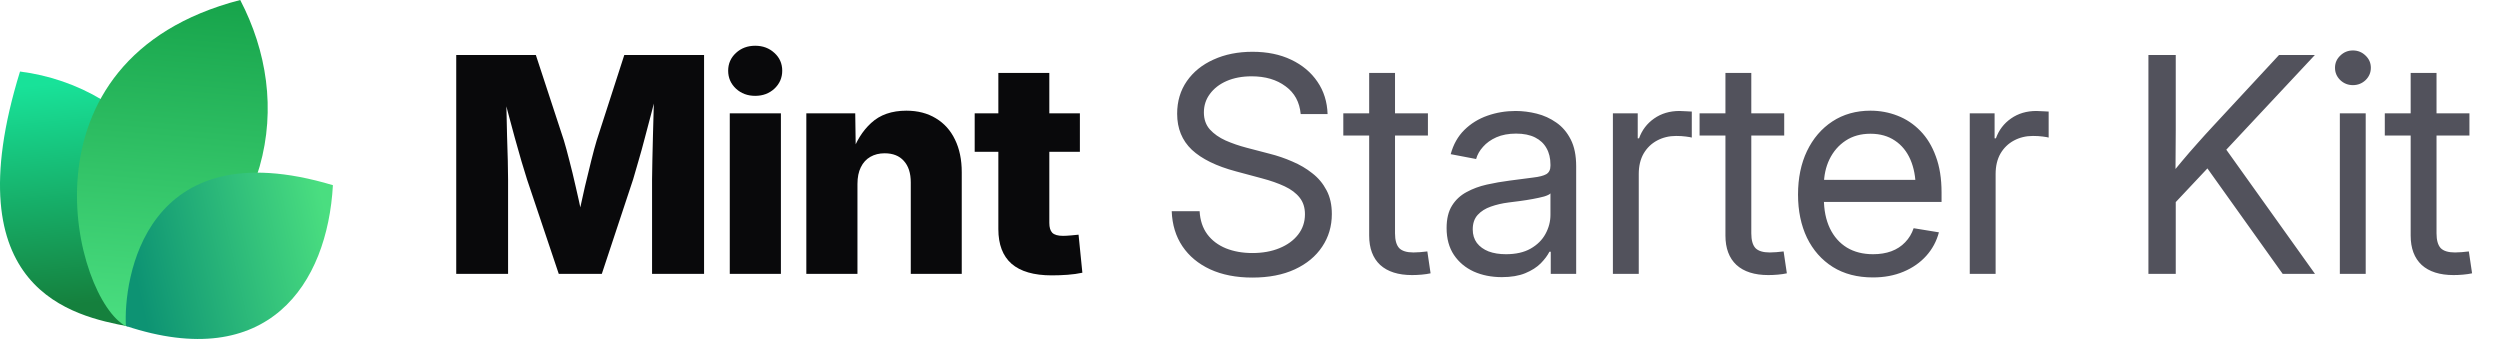
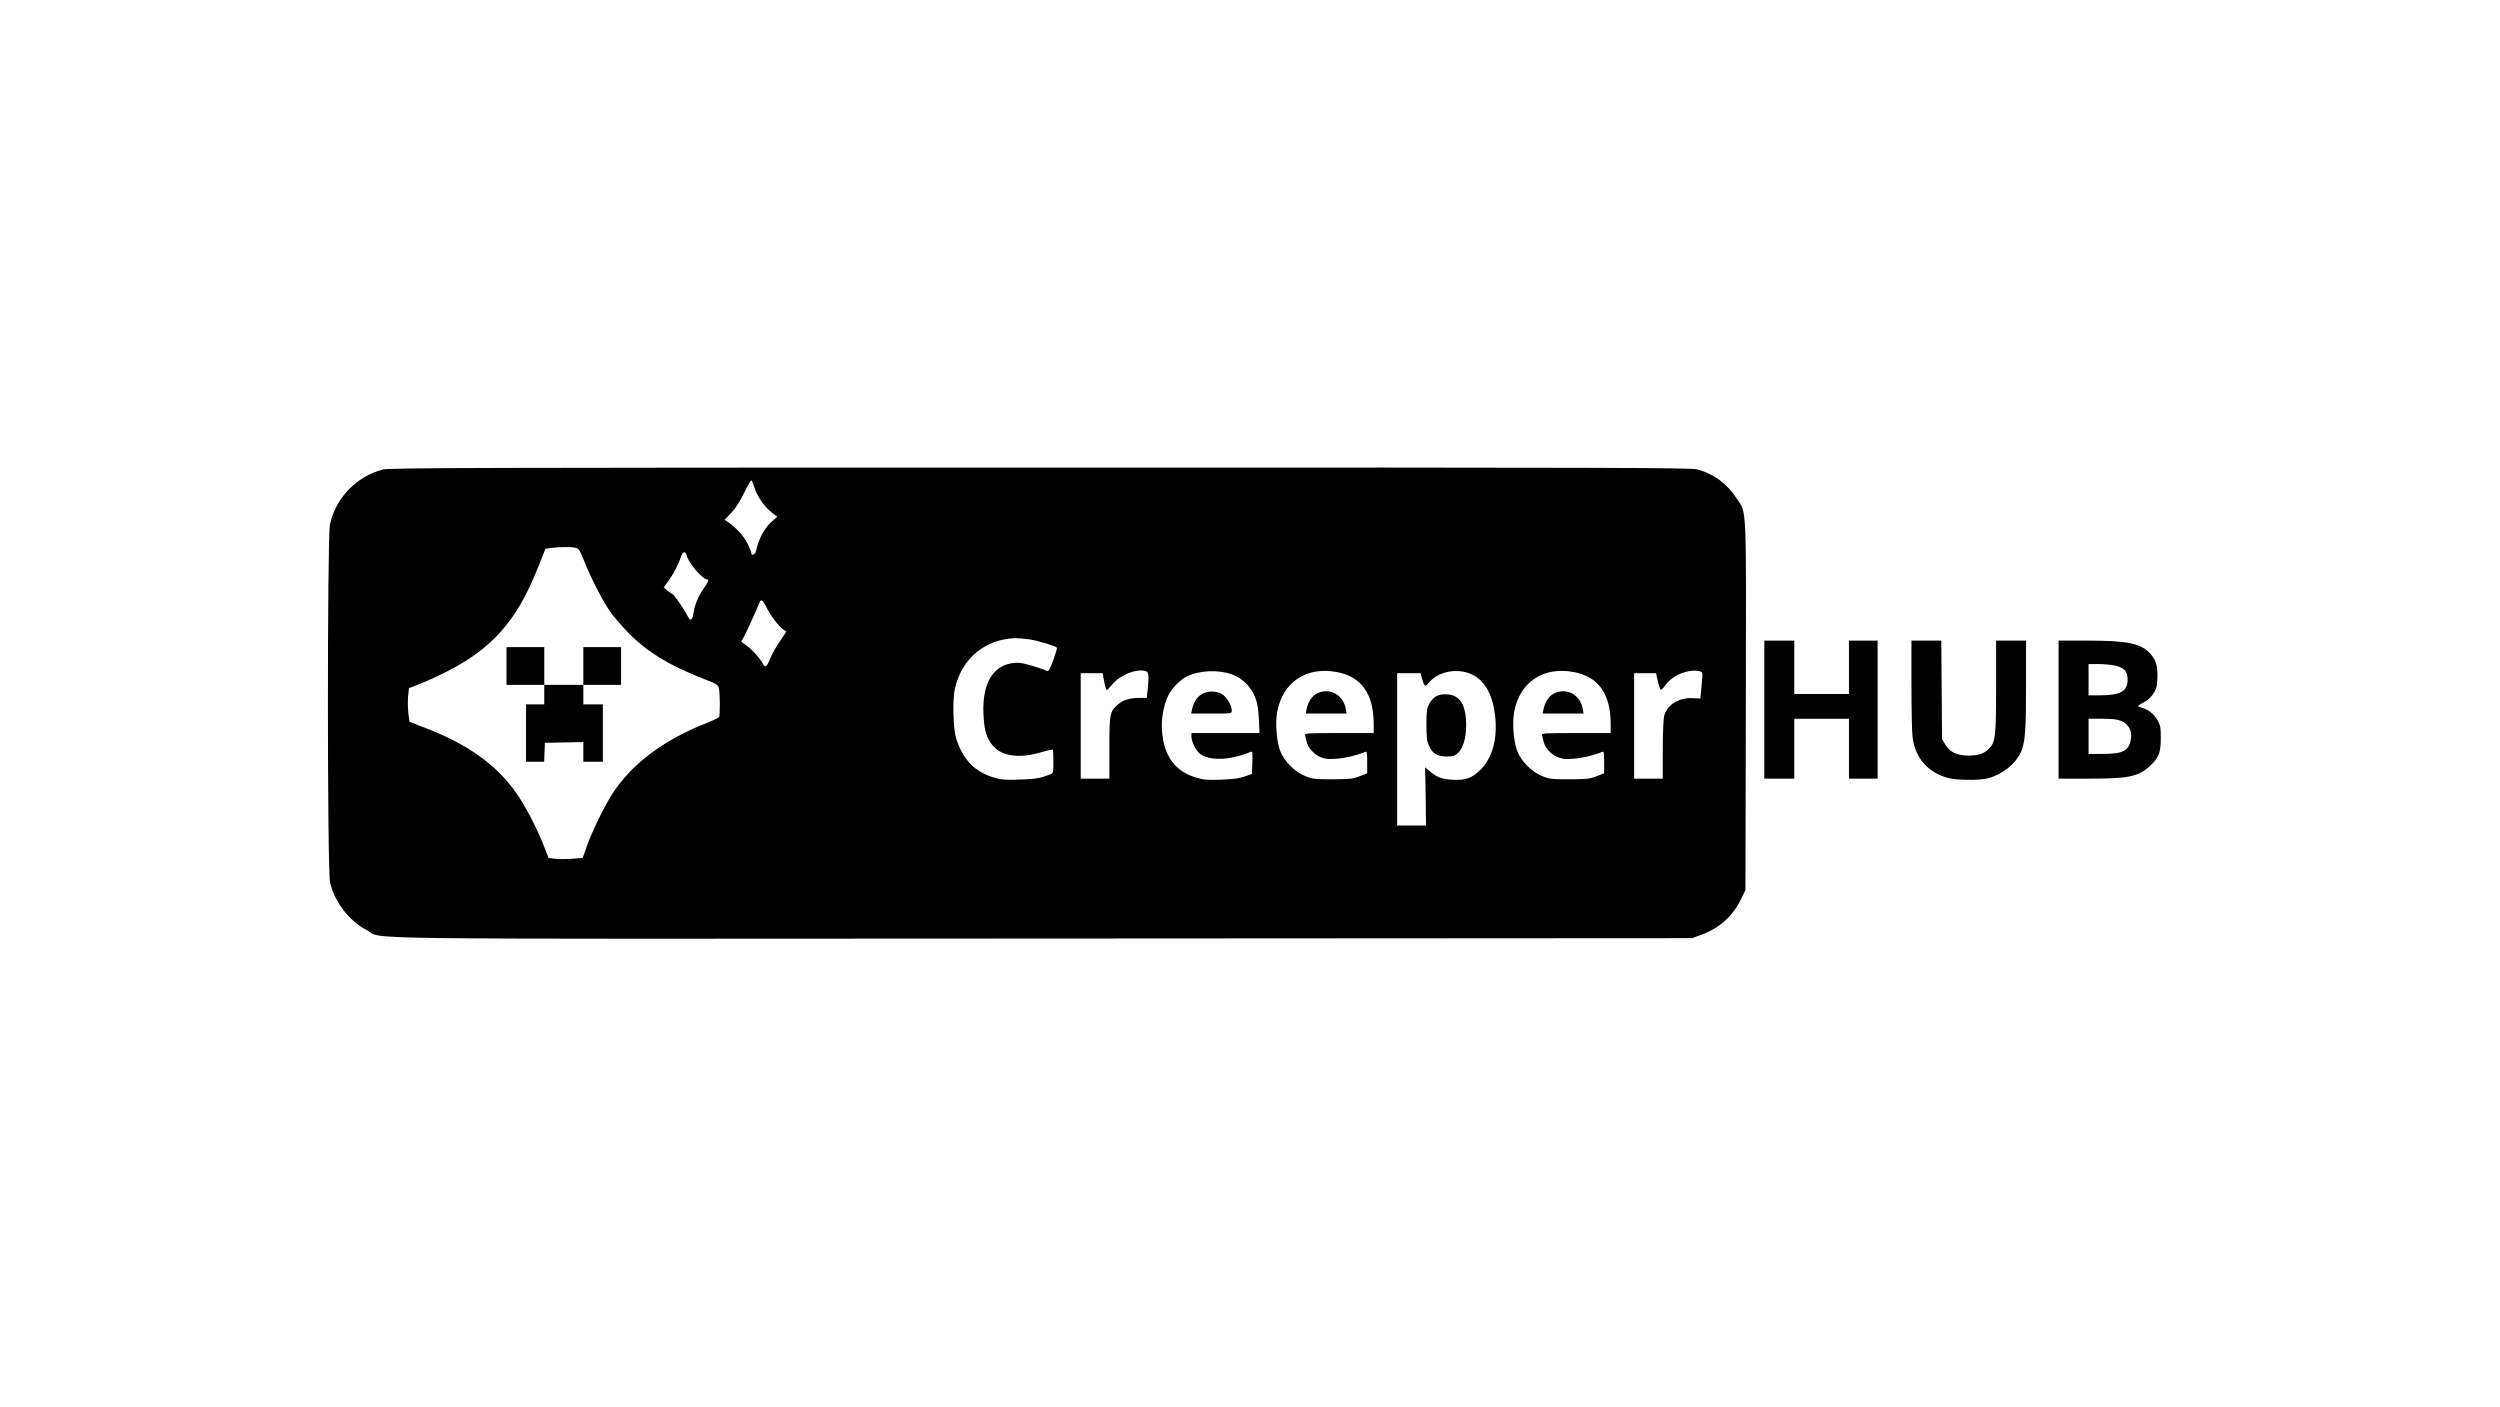
- <svg xmlns="http://www.w3.org/2000/svg" width="177" height="24" viewBox="0 0 177 24" fill="none">
-   <path d="M9.061 23.108C5.268 22.377 -3.391 20.627 1.417 5.064C9.634 6.099 16.973 14.064 9.061 23.108Z" fill="url(#paint0_linear_17557_2020)" />
-   <path d="M8.919 23.094C5.276 21.222 0.784 4.209 17.007 0C20.757 7.193 19.621 16.545 8.919 23.094Z" fill="url(#paint1_linear_17557_2020)" />
-   <path d="M8.914 23.079C8.735 19.882 10.159 9.085 23.57 13.111C23.181 20.123 18.984 26.418 8.914 23.079Z" fill="url(#paint2_linear_17557_2020)" />
-   <path d="M32.301 19.392V3.894H37.938L39.925 9.948C40.036 10.315 40.164 10.787 40.31 11.362C40.462 11.938 40.611 12.552 40.757 13.204C40.91 13.855 41.048 14.483 41.173 15.086C41.305 15.682 41.412 16.192 41.495 16.615H40.695C40.771 16.192 40.871 15.682 40.996 15.086C41.128 14.49 41.267 13.866 41.412 13.214C41.565 12.562 41.714 11.948 41.86 11.373C42.005 10.79 42.133 10.315 42.244 9.948L44.2 3.894H49.848V19.392H46.166V12.704C46.166 12.357 46.173 11.917 46.187 11.383C46.2 10.849 46.214 10.27 46.228 9.646C46.249 9.022 46.266 8.391 46.28 7.753C46.301 7.115 46.311 6.519 46.311 5.964H46.623C46.485 6.561 46.332 7.181 46.166 7.826C45.999 8.471 45.833 9.102 45.666 9.719C45.507 10.336 45.351 10.901 45.198 11.414C45.053 11.928 44.928 12.357 44.824 12.704L42.608 19.392H39.561L37.314 12.704C37.203 12.357 37.072 11.928 36.919 11.414C36.773 10.901 36.614 10.34 36.441 9.729C36.274 9.112 36.104 8.481 35.931 7.836C35.764 7.192 35.608 6.567 35.463 5.964H35.827C35.834 6.512 35.844 7.105 35.858 7.743C35.872 8.374 35.886 9.005 35.9 9.636C35.92 10.26 35.938 10.839 35.952 11.373C35.965 11.907 35.972 12.351 35.972 12.704V19.392H32.301ZM51.668 19.392V8.024H55.288V19.392H51.668ZM53.468 6.786C52.927 6.786 52.473 6.616 52.105 6.276C51.738 5.93 51.554 5.507 51.554 5.007C51.554 4.508 51.738 4.088 52.105 3.749C52.473 3.409 52.927 3.239 53.468 3.239C54.009 3.239 54.463 3.409 54.83 3.749C55.198 4.082 55.382 4.501 55.382 5.007C55.382 5.507 55.198 5.93 54.83 6.276C54.463 6.616 54.009 6.786 53.468 6.786ZM60.708 13.027V19.392H57.088V8.024H60.551L60.593 10.967H60.281C60.593 10.024 61.061 9.268 61.685 8.7C62.309 8.124 63.138 7.836 64.171 7.836C64.975 7.836 65.672 8.017 66.262 8.377C66.851 8.731 67.302 9.234 67.614 9.885C67.933 10.537 68.092 11.307 68.092 12.194V19.392H64.483V12.912C64.483 12.26 64.32 11.754 63.994 11.394C63.675 11.033 63.221 10.853 62.632 10.853C62.25 10.853 61.914 10.936 61.623 11.102C61.332 11.269 61.106 11.515 60.947 11.841C60.787 12.16 60.708 12.555 60.708 13.027ZM76.456 8.024V10.749H69.008V8.024H76.456ZM70.683 5.163H74.292V15.783C74.292 16.102 74.361 16.334 74.5 16.48C74.646 16.625 74.899 16.698 75.259 16.698C75.405 16.698 75.596 16.688 75.831 16.667C76.074 16.646 76.251 16.629 76.362 16.615L76.632 19.309C76.313 19.378 75.963 19.427 75.582 19.455C75.207 19.482 74.836 19.496 74.469 19.496C73.2 19.496 72.25 19.222 71.619 18.674C70.995 18.127 70.683 17.308 70.683 16.22V5.163Z" fill="#09090B" />
-   <path d="M88.667 19.652C87.523 19.652 86.528 19.458 85.682 19.07C84.843 18.681 84.188 18.137 83.716 17.437C83.245 16.736 82.992 15.908 82.957 14.951H84.933C84.968 15.596 85.148 16.14 85.474 16.584C85.8 17.021 86.24 17.354 86.795 17.582C87.35 17.804 87.974 17.915 88.667 17.915C89.388 17.915 90.026 17.801 90.581 17.572C91.143 17.343 91.583 17.024 91.902 16.615C92.228 16.199 92.391 15.717 92.391 15.169C92.391 14.698 92.266 14.306 92.017 13.994C91.767 13.675 91.413 13.408 90.956 13.193C90.498 12.978 89.954 12.787 89.323 12.621L87.502 12.132C86.123 11.765 85.082 11.255 84.382 10.603C83.689 9.944 83.342 9.095 83.342 8.055C83.342 7.174 83.571 6.404 84.028 5.746C84.486 5.087 85.117 4.577 85.921 4.217C86.726 3.849 87.645 3.666 88.678 3.666C89.718 3.666 90.63 3.853 91.413 4.227C92.204 4.602 92.824 5.122 93.275 5.787C93.726 6.446 93.965 7.209 93.993 8.076H92.089C92.013 7.23 91.656 6.574 91.018 6.11C90.387 5.638 89.586 5.403 88.615 5.403C87.95 5.403 87.36 5.513 86.847 5.735C86.341 5.957 85.946 6.262 85.661 6.651C85.377 7.032 85.235 7.469 85.235 7.961C85.235 8.447 85.377 8.849 85.661 9.168C85.946 9.48 86.317 9.74 86.774 9.948C87.232 10.149 87.724 10.319 88.251 10.457L89.884 10.884C90.439 11.023 90.977 11.206 91.496 11.435C92.023 11.657 92.495 11.934 92.911 12.267C93.334 12.593 93.67 12.995 93.92 13.474C94.17 13.945 94.294 14.504 94.294 15.149C94.294 16.015 94.066 16.788 93.608 17.468C93.157 18.148 92.512 18.681 91.673 19.07C90.834 19.458 89.832 19.652 88.667 19.652ZM101.097 8.024V9.594H95.106V8.024H101.097ZM96.937 5.163H98.767V16.521C98.767 17 98.865 17.347 99.059 17.562C99.26 17.77 99.6 17.874 100.078 17.874C100.21 17.874 100.366 17.867 100.546 17.853C100.733 17.832 100.903 17.815 101.056 17.801L101.285 19.351C101.097 19.392 100.886 19.423 100.65 19.444C100.414 19.465 100.189 19.475 99.974 19.475C98.996 19.475 98.244 19.236 97.717 18.758C97.197 18.272 96.937 17.579 96.937 16.677V5.163ZM106.33 19.621C105.595 19.621 104.932 19.489 104.343 19.226C103.754 18.955 103.285 18.564 102.939 18.05C102.592 17.53 102.419 16.896 102.419 16.147C102.419 15.495 102.547 14.965 102.804 14.556C103.06 14.146 103.403 13.828 103.833 13.599C104.263 13.363 104.742 13.186 105.269 13.068C105.796 12.95 106.333 12.857 106.881 12.787C107.574 12.69 108.132 12.617 108.555 12.569C108.978 12.52 109.287 12.441 109.481 12.33C109.675 12.212 109.772 12.014 109.772 11.737V11.654C109.772 11.203 109.679 10.815 109.492 10.489C109.311 10.163 109.041 9.91 108.68 9.729C108.32 9.549 107.872 9.459 107.338 9.459C106.805 9.459 106.34 9.546 105.945 9.719C105.556 9.892 105.241 10.118 104.998 10.395C104.755 10.665 104.593 10.953 104.509 11.258L102.71 10.915C102.897 10.222 103.22 9.65 103.677 9.199C104.135 8.748 104.679 8.412 105.31 8.19C105.941 7.968 106.607 7.857 107.307 7.857C107.8 7.857 108.295 7.92 108.795 8.044C109.301 8.169 109.765 8.381 110.188 8.679C110.611 8.97 110.951 9.369 111.208 9.875C111.464 10.374 111.593 11.005 111.593 11.768V19.392H109.793V17.822H109.7C109.568 18.085 109.363 18.359 109.086 18.643C108.809 18.921 108.444 19.153 107.994 19.34C107.543 19.527 106.988 19.621 106.33 19.621ZM106.621 17.998C107.321 17.998 107.904 17.867 108.368 17.603C108.84 17.333 109.19 16.986 109.419 16.563C109.654 16.133 109.772 15.682 109.772 15.211V13.692C109.703 13.769 109.554 13.841 109.325 13.911C109.096 13.973 108.829 14.032 108.524 14.088C108.226 14.143 107.921 14.192 107.609 14.233C107.304 14.275 107.033 14.309 106.798 14.337C106.354 14.393 105.938 14.49 105.549 14.628C105.168 14.76 104.86 14.954 104.624 15.211C104.388 15.467 104.27 15.811 104.27 16.241C104.27 16.615 104.367 16.934 104.561 17.198C104.762 17.461 105.04 17.662 105.393 17.801C105.747 17.933 106.156 17.998 106.621 17.998ZM114.193 19.392V8.024H115.951V9.792H116.045C116.253 9.209 116.61 8.741 117.116 8.388C117.622 8.034 118.219 7.857 118.905 7.857C119.058 7.857 119.217 7.864 119.384 7.878C119.55 7.885 119.682 7.892 119.779 7.899V9.74C119.716 9.719 119.578 9.695 119.363 9.667C119.155 9.639 118.922 9.625 118.666 9.625C118.174 9.625 117.726 9.733 117.324 9.948C116.922 10.163 116.603 10.471 116.367 10.874C116.138 11.276 116.024 11.758 116.024 12.319V19.392H114.193ZM126.322 8.024V9.594H120.33V8.024H126.322ZM122.161 5.163H123.992V16.521C123.992 17 124.089 17.347 124.283 17.562C124.484 17.77 124.824 17.874 125.302 17.874C125.434 17.874 125.59 17.867 125.77 17.853C125.958 17.832 126.127 17.815 126.28 17.801L126.509 19.351C126.322 19.392 126.11 19.423 125.874 19.444C125.639 19.465 125.413 19.475 125.198 19.475C124.221 19.475 123.468 19.236 122.941 18.758C122.421 18.272 122.161 17.579 122.161 16.677V5.163ZM132.604 19.642C131.502 19.642 130.555 19.396 129.765 18.903C128.974 18.404 128.364 17.714 127.934 16.834C127.511 15.946 127.3 14.927 127.3 13.775C127.3 12.611 127.511 11.584 127.934 10.697C128.364 9.802 128.964 9.102 129.734 8.596C130.51 8.089 131.408 7.836 132.428 7.836C133.1 7.836 133.738 7.954 134.341 8.19C134.952 8.426 135.489 8.783 135.954 9.261C136.425 9.74 136.793 10.343 137.056 11.071C137.327 11.792 137.462 12.645 137.462 13.63V14.296H128.433V12.735H136.463L135.631 13.297C135.631 12.541 135.506 11.876 135.257 11.3C135.007 10.725 134.643 10.277 134.165 9.958C133.686 9.632 133.107 9.469 132.428 9.469C131.748 9.469 131.162 9.632 130.67 9.958C130.177 10.284 129.796 10.725 129.526 11.279C129.262 11.827 129.13 12.441 129.13 13.12V14.046C129.13 14.864 129.273 15.572 129.557 16.168C129.841 16.757 130.243 17.211 130.763 17.53C131.283 17.842 131.901 17.998 132.615 17.998C133.093 17.998 133.523 17.929 133.905 17.79C134.293 17.645 134.619 17.433 134.882 17.156C135.153 16.879 135.354 16.546 135.486 16.157L137.275 16.449C137.108 17.08 136.81 17.634 136.38 18.113C135.95 18.591 135.413 18.966 134.768 19.236C134.123 19.507 133.402 19.642 132.604 19.642ZM139.459 19.392V8.024H141.217V9.792H141.311C141.519 9.209 141.876 8.741 142.382 8.388C142.888 8.034 143.485 7.857 144.171 7.857C144.324 7.857 144.483 7.864 144.649 7.878C144.816 7.885 144.948 7.892 145.045 7.899V9.74C144.982 9.719 144.844 9.695 144.629 9.667C144.421 9.639 144.188 9.625 143.932 9.625C143.439 9.625 142.992 9.733 142.59 9.948C142.188 10.163 141.869 10.471 141.633 10.874C141.404 11.276 141.29 11.758 141.29 12.319V19.392H139.459ZM153.429 14.961V12.715C153.783 12.257 154.136 11.82 154.49 11.404C154.844 10.981 155.204 10.565 155.572 10.156C155.939 9.74 156.314 9.327 156.695 8.918L161.355 3.894H163.893L157.277 10.967H157.184L153.429 14.961ZM152.108 19.392V3.894H154.043V9.241L154.022 12.559L154.043 13.505V19.392H152.108ZM161.615 19.392L155.967 11.477L157.173 9.969L163.903 19.392H161.615ZM165.661 19.392V8.024H167.492V19.392H165.661ZM166.587 6.027C166.24 6.027 165.942 5.909 165.692 5.673C165.443 5.43 165.318 5.139 165.318 4.799C165.318 4.459 165.443 4.172 165.692 3.936C165.942 3.693 166.24 3.572 166.587 3.572C166.934 3.572 167.232 3.693 167.482 3.936C167.731 4.172 167.856 4.459 167.856 4.799C167.856 5.139 167.731 5.43 167.482 5.673C167.232 5.909 166.934 6.027 166.587 6.027ZM174.836 8.024V9.594H168.844V8.024H174.836ZM170.675 5.163H172.506V16.521C172.506 17 172.603 17.347 172.797 17.562C172.998 17.77 173.338 17.874 173.816 17.874C173.948 17.874 174.104 17.867 174.284 17.853C174.472 17.832 174.641 17.815 174.794 17.801L175.023 19.351C174.836 19.392 174.624 19.423 174.388 19.444C174.153 19.465 173.927 19.475 173.712 19.475C172.735 19.475 171.982 19.236 171.455 18.758C170.935 18.272 170.675 17.579 170.675 16.677V5.163Z" fill="#52525C" />
-   <defs>
-     <linearGradient id="paint0_linear_17557_2020" x1="3.776" y1="5.916" x2="5.232" y2="21.559" gradientUnits="userSpaceOnUse">
-       <stop stop-color="#18E299" />
-       <stop offset="1" stop-color="#15803D" />
-     </linearGradient>
-     <linearGradient id="paint1_linear_17557_2020" x1="12.171" y1="-0.718" x2="10.19" y2="22.983" gradientUnits="userSpaceOnUse">
-       <stop stop-color="#16A34A" />
-       <stop offset="1" stop-color="#4ADE80" />
-     </linearGradient>
-     <linearGradient id="paint2_linear_17557_2020" x1="23.133" y1="15.353" x2="9.338" y2="18.52" gradientUnits="userSpaceOnUse">
-       <stop stop-color="#4ADE80" />
-       <stop offset="1" stop-color="#0D9373" />
-     </linearGradient>
-   </defs>
+ <svg xmlns="http://www.w3.org/2000/svg" version="1.0" width="1920pt" height="1080pt" viewBox="0 0 1920 1080" preserveAspectRatio="xMidYMid meet">
+   <g transform="translate(0,1080) scale(0.1,-0.1)" fill="#000000" stroke="none">
+     <path d="M2940 7194 c-204 -54 -362 -219 -406 -422 -21 -103 -21 -2658 1 -2751 36 -150 147 -294 281 -364 143 -74 -352 -68 5192 -65 l4987 3 71 26 c142 52 244 145 308 279 l31 65 3 1410 c3 1579 8 1477 -69 1595 -74 115 -179 192 -304 225 -53 13 -599 15 -5050 14 -4341 0 -4997 -2 -5045 -15z m2854 -137 c19 -66 78 -151 133 -193 l43 -33 -29 -24 c-68 -57 -112 -136 -135 -239 -6 -28 -36 -40 -36 -15 0 8 -14 41 -30 74 -28 57 -93 127 -150 164 l-25 17 52 54 c33 36 67 88 97 151 26 54 51 97 56 97 5 0 15 -24 24 -53z m-1377 -463 c28 -5 34 -15 69 -102 51 -129 144 -310 201 -391 26 -36 87 -108 137 -159 142 -146 315 -252 571 -352 110 -42 121 -49 126 -76 9 -42 10 -207 1 -221 -4 -6 -53 -30 -110 -52 -319 -127 -561 -310 -707 -534 -65 -101 -160 -295 -201 -414 l-29 -82 -81 -6 c-45 -4 -104 -4 -132 0 l-49 6 -38 97 c-51 132 -145 311 -213 406 -155 217 -371 371 -697 496 l-120 46 -9 67 c-4 37 -5 95 -2 130 l7 62 87 34 c48 19 137 59 197 90 354 179 541 390 702 791 l62 155 38 6 c53 9 155 10 190 3z m858 -63 c12 -54 121 -181 156 -181 17 0 9 -20 -27 -70 -41 -58 -69 -125 -79 -193 -9 -57 -25 -60 -49 -9 -21 43 -104 162 -114 162 -4 1 -20 11 -36 24 l-29 24 35 49 c40 54 79 129 97 186 15 44 37 48 46 8z m610 -392 c29 -62 97 -152 130 -173 l25 -16 -50 -74 c-28 -40 -61 -99 -74 -132 -27 -66 -39 -75 -57 -42 -21 41 -87 114 -128 142 l-39 28 18 31 c18 30 109 231 123 270 11 29 26 19 52 -34z m2019 -249 c62 -9 200 -50 213 -64 3 -3 -10 -46 -28 -96 -26 -71 -37 -89 -49 -83 -63 28 -183 63 -220 63 -182 1 -279 -143 -267 -395 6 -127 24 -186 73 -243 69 -81 205 -99 371 -49 46 13 85 22 88 19 3 -3 5 -45 5 -92 0 -86 0 -88 -27 -98 -79 -30 -108 -35 -229 -39 -105 -4 -142 -2 -190 12 -155 44 -247 137 -301 304 -23 73 -29 300 -9 385 55 232 232 378 466 385 19 0 66 -4 104 -9z m900 -246 c18 -7 20 -42 10 -143 l-7 -61 -56 0 c-77 0 -125 -15 -168 -53 -60 -53 -63 -69 -63 -332 l0 -235 -110 0 -110 0 0 405 0 405 84 0 84 0 12 -65 c7 -36 16 -65 19 -65 4 0 22 18 40 40 62 78 197 130 265 104z m664 -26 c75 -28 142 -96 172 -174 17 -43 24 -88 28 -166 l5 -108 -262 0 -261 0 0 -27 c1 -40 33 -106 65 -131 73 -58 232 -52 388 13 16 7 18 1 15 -81 l-3 -88 -55 -19 c-40 -15 -90 -21 -182 -25 -109 -4 -136 -1 -195 17 -161 50 -245 166 -259 361 -7 85 13 197 47 266 27 56 93 124 144 149 101 48 244 54 353 13z m797 21 c191 -35 285 -168 285 -401 l0 -68 -266 0 c-248 0 -265 -1 -261 -17 3 -10 8 -31 12 -48 10 -47 53 -95 103 -118 39 -16 59 -19 126 -14 70 5 155 25 219 52 15 6 17 -1 17 -78 l0 -86 -57 -22 c-51 -21 -76 -23 -208 -24 -136 0 -156 2 -210 24 -82 33 -163 115 -194 196 -27 73 -38 214 -22 299 43 228 223 348 456 305z m1042 -20 c96 -46 156 -154 175 -311 21 -177 -19 -327 -111 -419 -68 -67 -117 -84 -224 -77 -77 5 -117 21 -169 67 l-33 29 4 -224 3 -224 -111 0 -111 0 0 585 0 585 90 0 89 0 12 -42 c17 -60 25 -66 49 -35 72 91 223 121 337 66z m778 20 c191 -35 285 -168 285 -401 l0 -68 -266 0 c-248 0 -265 -1 -261 -17 3 -10 8 -31 12 -48 10 -47 53 -95 103 -118 39 -16 59 -19 126 -14 70 5 155 25 219 52 15 6 17 -1 17 -78 l0 -86 -57 -22 c-51 -21 -76 -23 -208 -24 -136 0 -156 2 -210 24 -82 33 -163 115 -194 196 -27 73 -38 214 -22 299 43 228 223 348 456 305z m971 5 c18 -5 21 -12 18 -42 -2 -21 -6 -66 -9 -102 l-6 -65 -54 3 c-109 7 -200 -48 -224 -135 -6 -21 -11 -136 -11 -260 l0 -223 -110 0 -110 0 0 405 0 405 84 0 84 0 14 -62 c7 -34 18 -63 23 -64 6 -2 22 14 37 36 53 76 181 126 264 104z" />
+     <path d="M3890 5685 l0 -145 145 0 145 0 0 -75 0 -75 -70 0 -70 0 0 -220 0 -220 70 0 69 0 3 73 3 72 148 3 147 3 0 -76 0 -75 75 0 75 0 0 220 0 220 -75 0 -75 0 0 75 0 75 145 0 145 0 0 145 0 145 -145 0 -145 0 0 -145 0 -145 -150 0 -150 0 0 145 0 145 -145 0 -145 0 0 -145z" />
+     <path d="M9250 5479 c-49 -20 -81 -62 -95 -126 l-7 -33 156 0 c156 0 156 0 156 23 0 42 -43 111 -80 129 -38 20 -91 22 -130 7z" />
+     <path d="M10110 5472 c-36 -20 -65 -66 -76 -120 l-6 -32 157 0 157 0 -7 38 c-20 110 -129 165 -225 114z" />
+     <path d="M11032 5454 c-19 -10 -43 -35 -55 -58 -19 -36 -22 -57 -22 -161 0 -102 3 -127 22 -167 26 -57 63 -78 136 -78 46 0 60 4 85 28 39 37 62 115 62 212 0 154 -46 230 -142 237 -36 3 -64 -2 -86 -13z" />
+     <path d="M11930 5472 c-36 -20 -65 -66 -76 -120 l-6 -32 157 0 157 0 -7 38 c-20 110 -129 165 -225 114z" />
+     <path d="M13550 5350 l0 -530 115 0 115 0 0 230 0 230 210 0 210 0 0 -230 0 -230 110 0 110 0 0 530 0 530 -110 0 -110 0 0 -205 0 -205 -210 0 -210 0 0 205 0 205 -115 0 -115 0 0 -530z" />
+     <path d="M14680 5538 c0 -189 4 -371 9 -405 23 -159 120 -268 276 -309 59 -16 231 -18 294 -3 111 25 220 110 261 202 33 74 40 163 40 515 l0 342 -115 0 -115 0 0 -353 c0 -388 -5 -429 -57 -479 -39 -38 -78 -50 -154 -51 -89 0 -146 27 -180 86 l-24 42 -3 378 -3 377 -114 0 -115 0 0 -342z" />
+     <path d="M15810 5350 l0 -530 235 0 c301 0 376 15 465 96 68 62 85 103 85 214 0 86 -3 100 -27 142 -28 47 -72 81 -120 93 -37 10 -35 16 15 40 25 12 54 38 72 63 25 37 30 55 34 119 4 91 -9 141 -51 189 -73 82 -173 104 -483 104 l-225 0 0 -530z m431 339 c73 -16 99 -44 99 -109 0 -89 -54 -120 -212 -120 l-88 0 0 120 0 120 75 0 c40 0 97 -5 126 -11z m55 -428 c52 -24 79 -75 70 -133 -15 -94 -59 -118 -215 -118 l-111 0 0 135 0 135 108 0 c82 0 116 -5 148 -19z" />
+   </g>
</svg>
